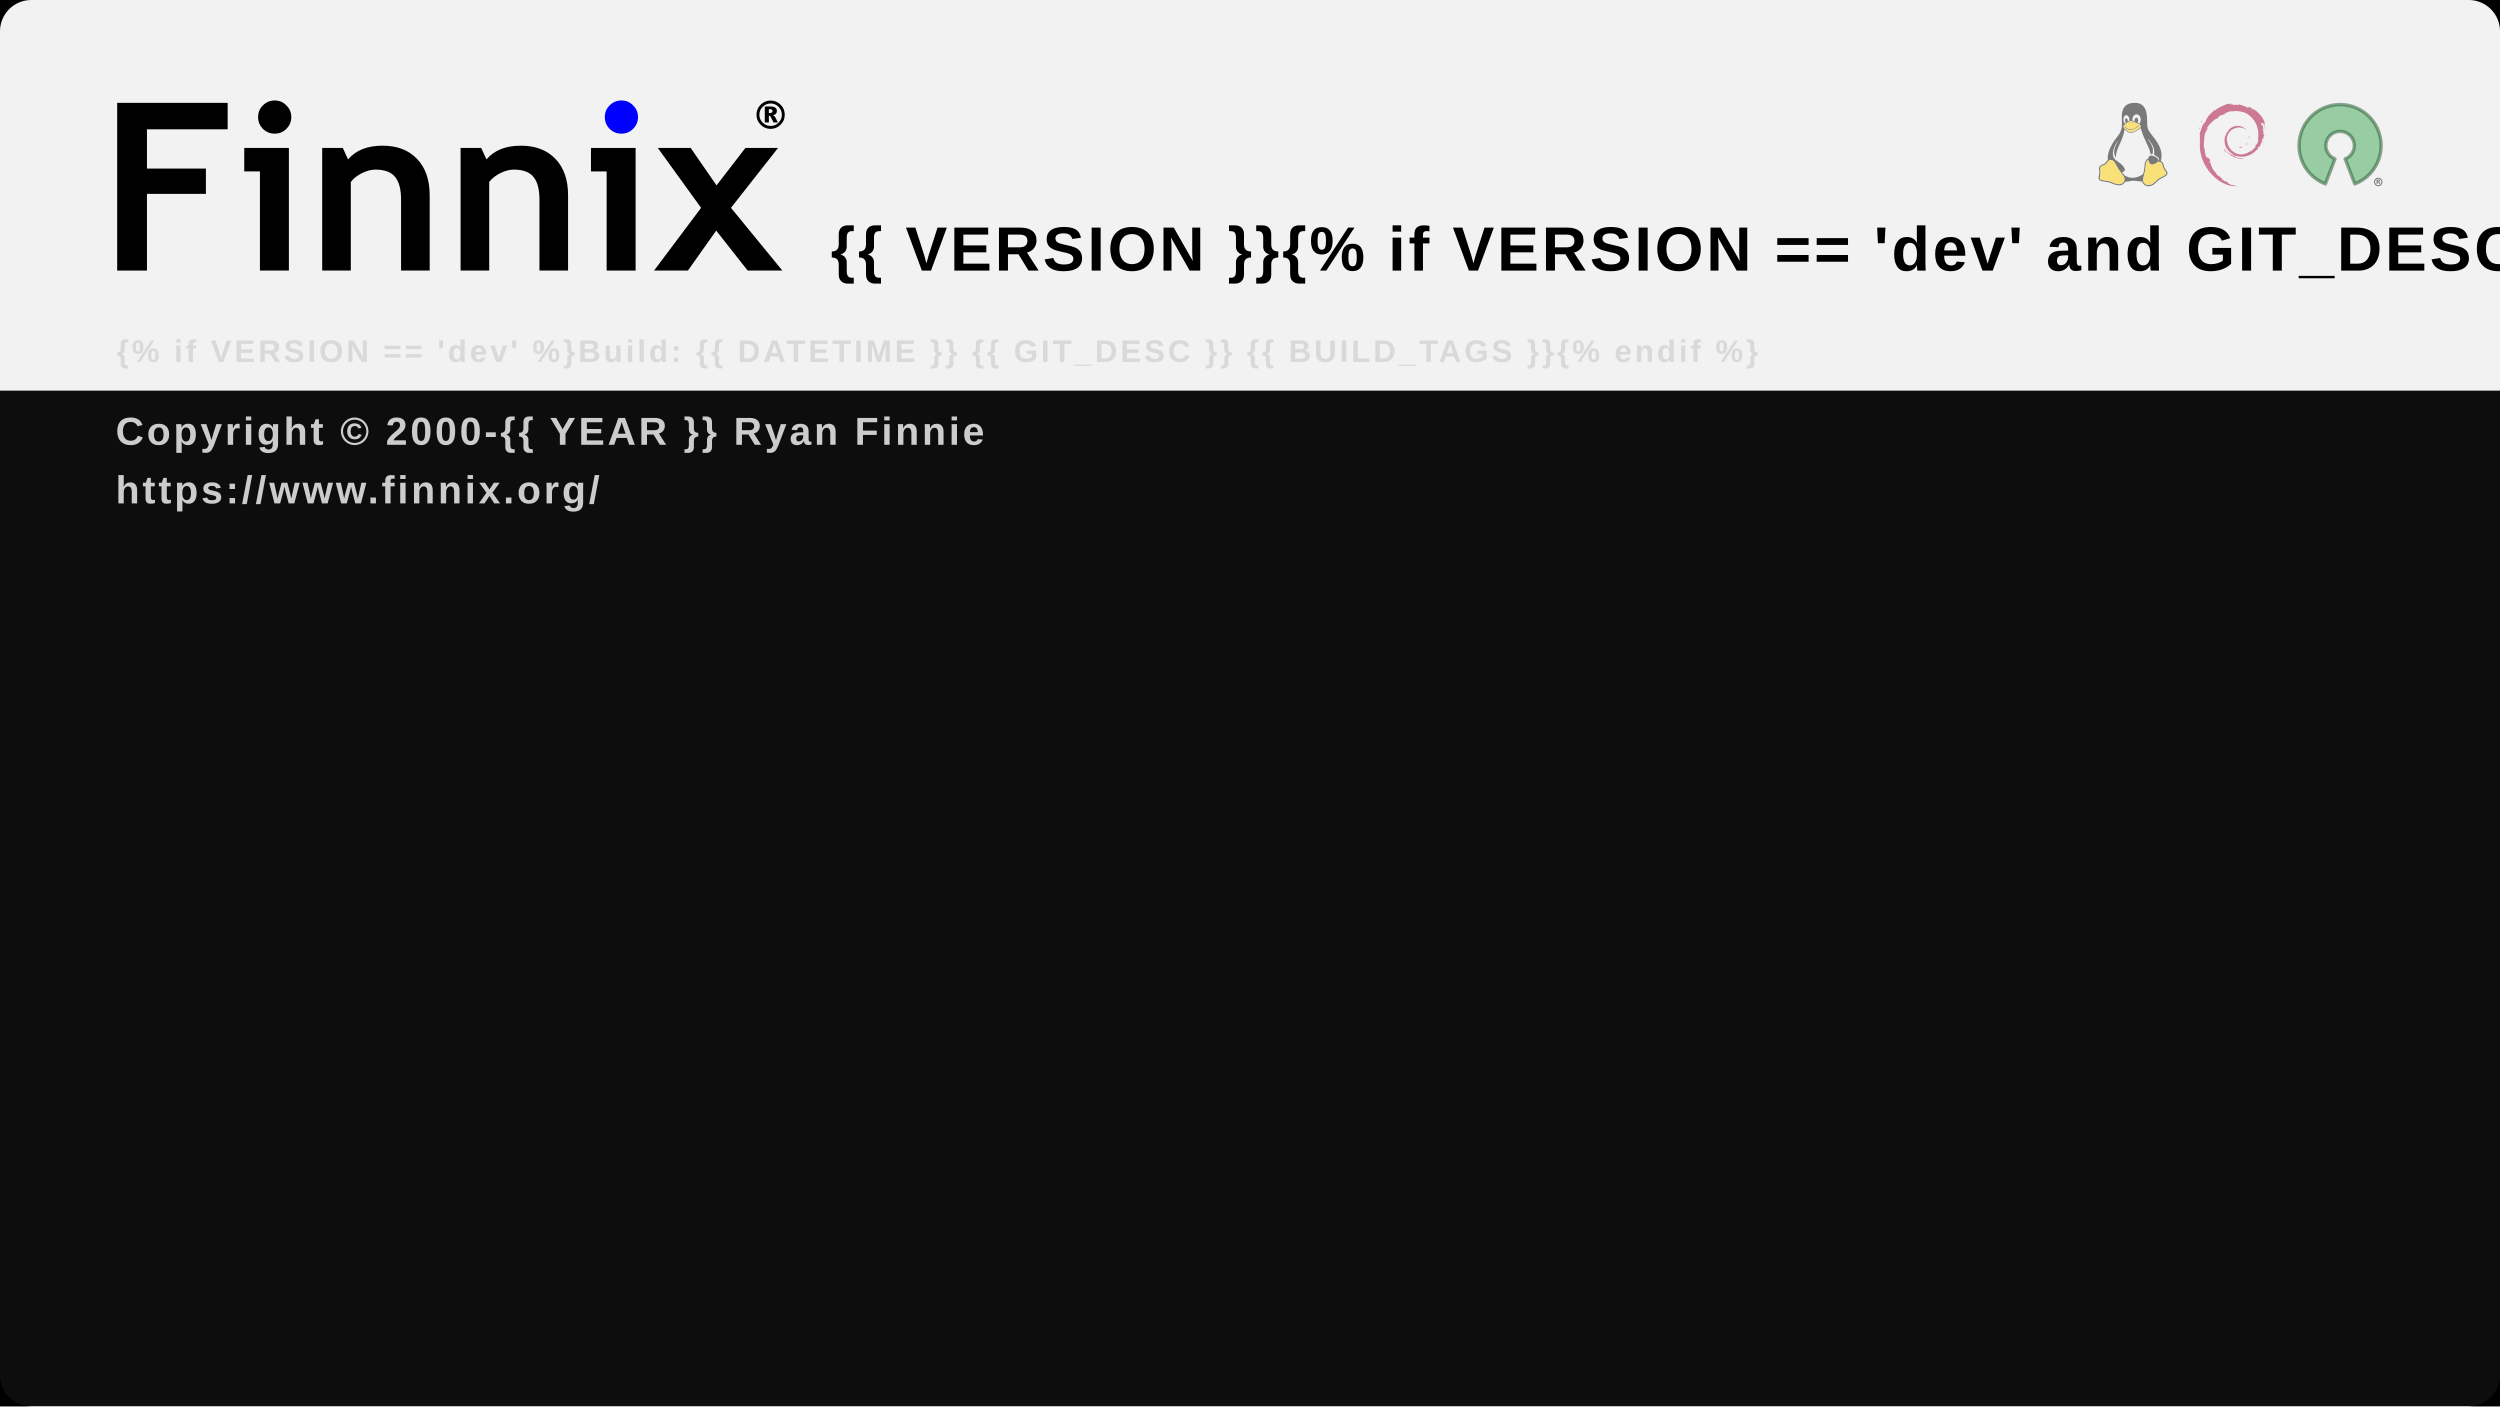
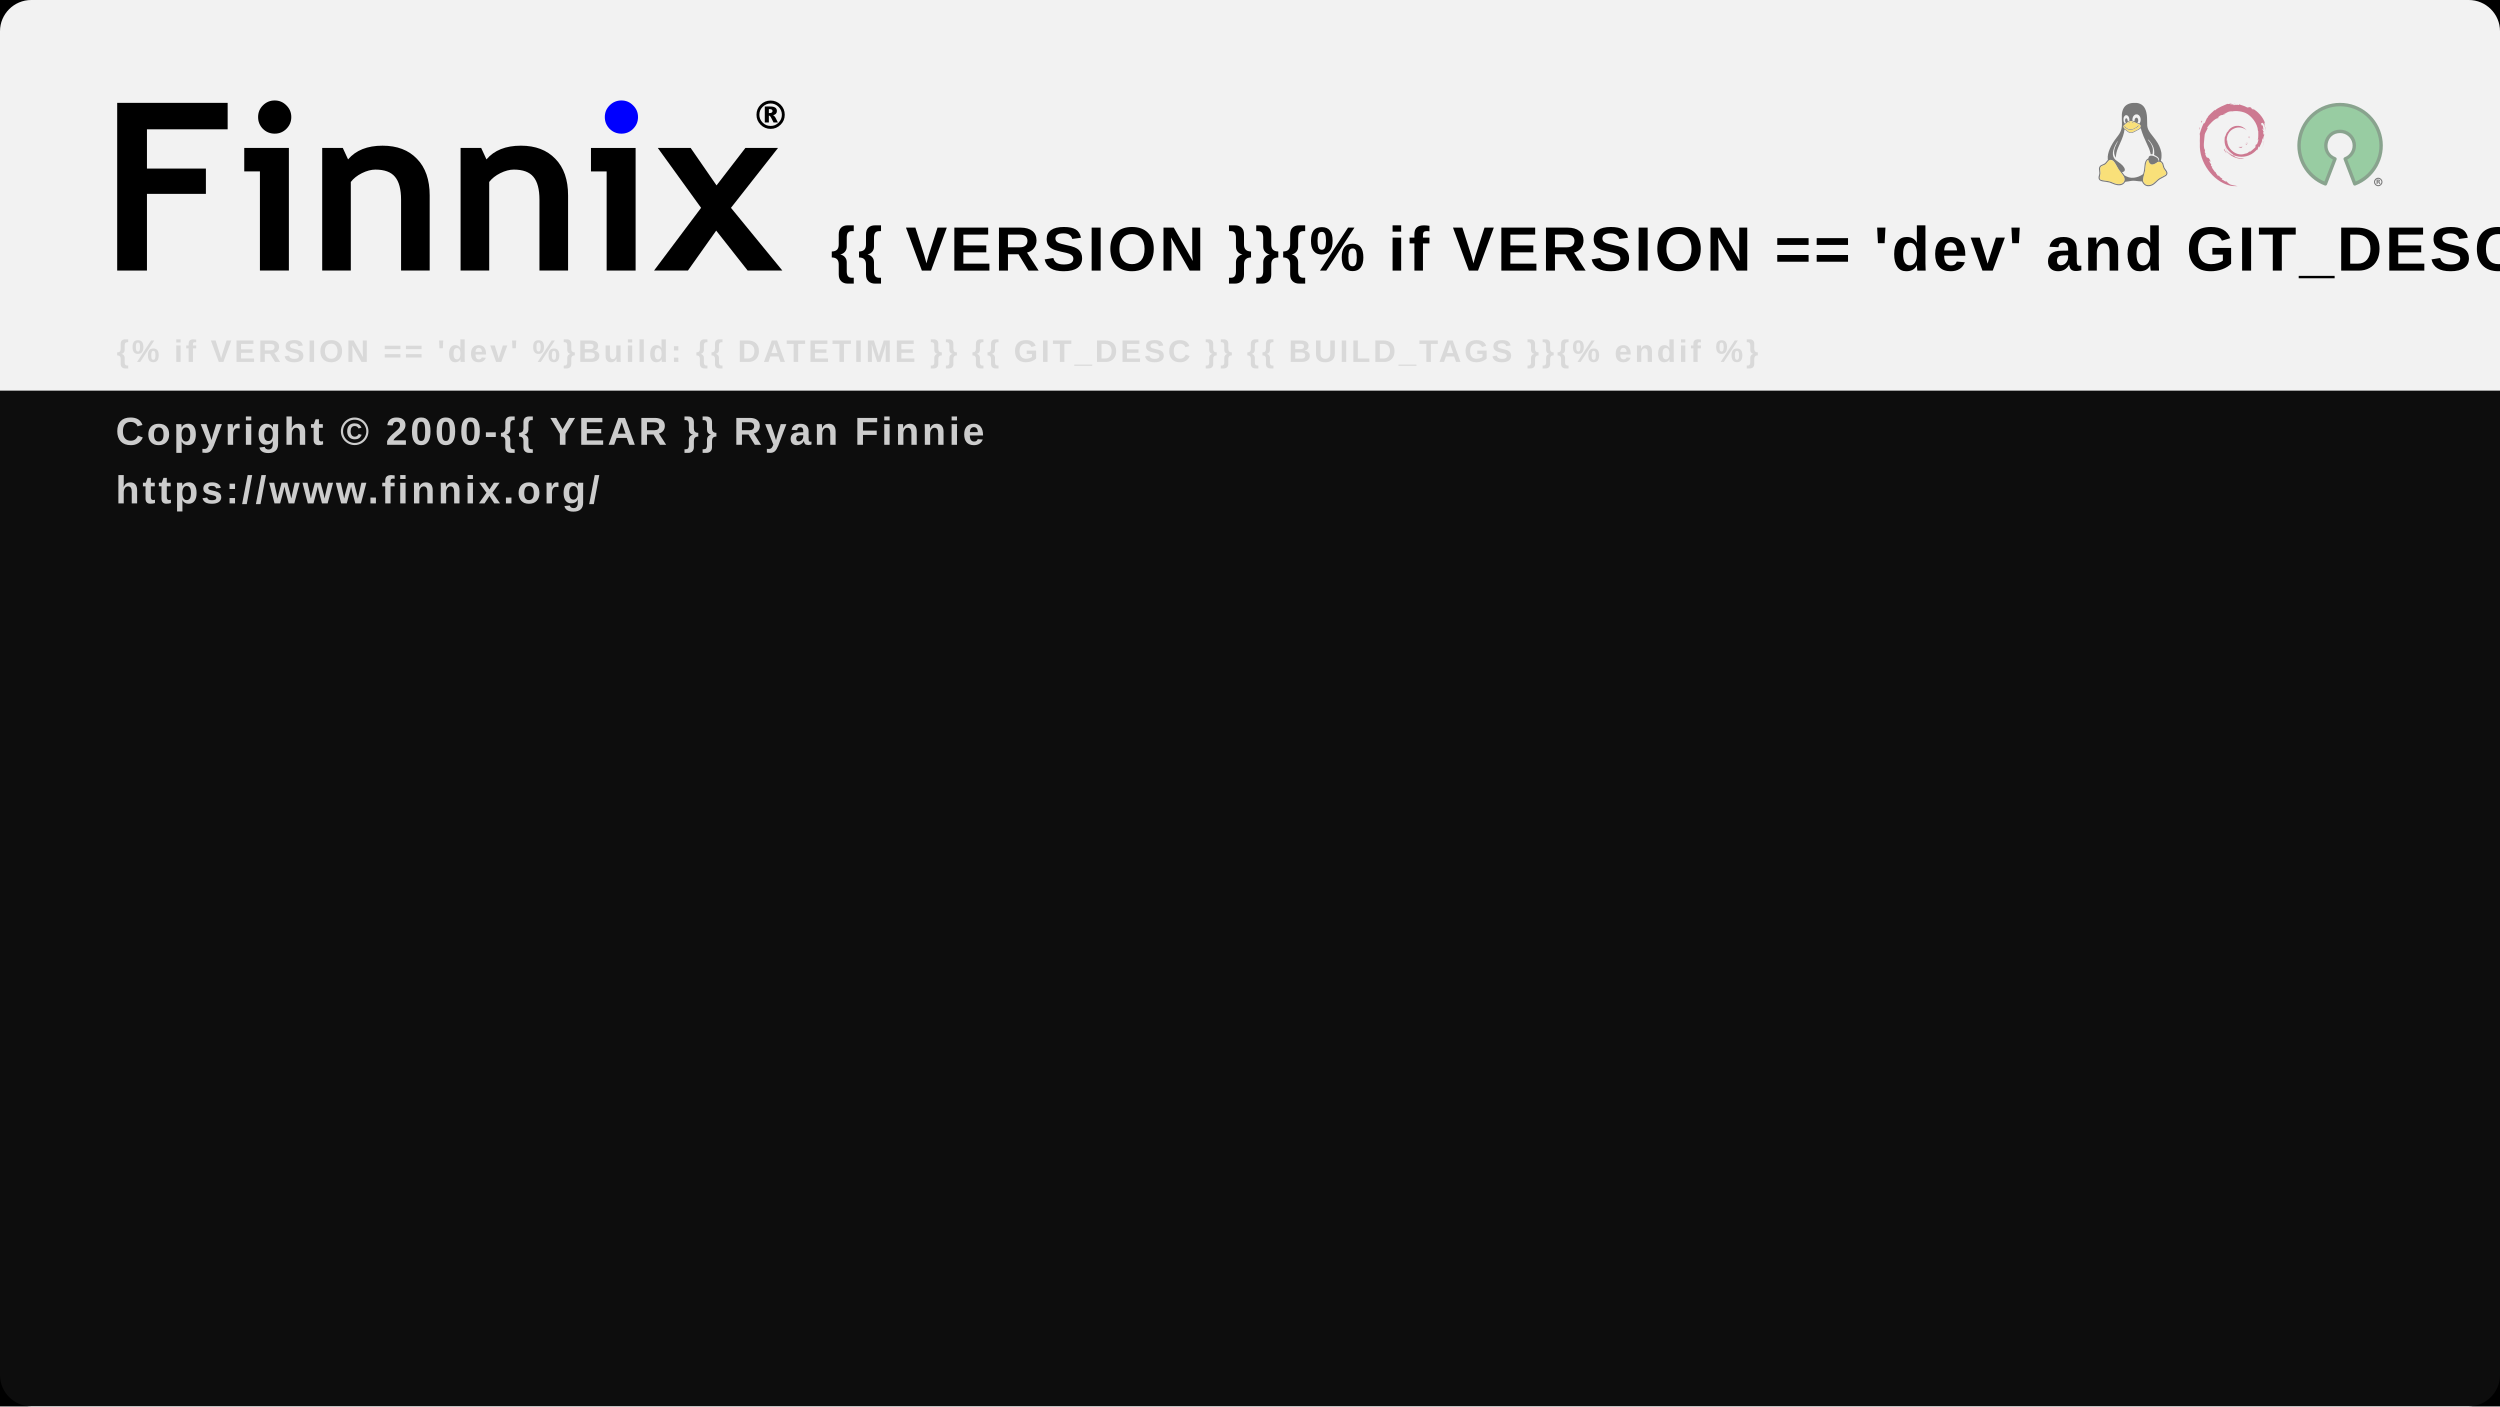
<svg xmlns="http://www.w3.org/2000/svg" width="1920" height="1080" id="svg3320" version="1.1">
  <defs id="defs58" />
  <g id="layer1" transform="translate(0,27.6378)">
    <g id="g862">
      <rect style="fill:#f2f2f2;fill-opacity:1;stroke:none;stroke-width:1.369" id="rect854" width="1920" height="300" x="0" y="-27.638" />
      <rect y="272.362" x="0" height="780" width="1920" id="rect3328" style="fill:#0d0d0d;fill-opacity:1;stroke:none;stroke-width:2.208" />
    </g>
    <g aria-label="TM" style="font-style:normal;font-variant:normal;font-weight:bold;font-stretch:normal;font-size:40px;line-height:1.25;font-family:'Trebuchet MS';-inkscape-font-specification:'Trebuchet MS Bold';letter-spacing:0px;word-spacing:0px;fill:#000000;fill-opacity:1;stroke:none" id="text850" transform="matrix(2.25,0,0,2.25,-1.5e-5,-1315.453)" />
    <text transform="scale(1.000001,0.9999985)" id="text3002" y="250.349" x="89.613" style="font-style:normal;font-variant:normal;font-weight:bold;font-stretch:normal;font-size:30px;line-height:0%;font-family:'Liberation Sans';-inkscape-font-specification:'Liberation Sans, Bold';font-variant-ligatures:normal;font-variant-caps:normal;font-variant-numeric:normal;font-feature-settings:normal;text-align:start;letter-spacing:0px;word-spacing:0px;writing-mode:lr-tb;text-anchor:start;fill:#d9d9d9;fill-opacity:1;stroke:none;stroke-width:2.25" xml:space="preserve">
      <tspan y="250.349" x="89.613" style="font-style:normal;font-variant:normal;font-weight:bold;font-stretch:normal;font-size:24px;line-height:120%;font-family:'Liberation Sans';-inkscape-font-specification:'Liberation Sans, Bold';font-variant-ligatures:normal;font-variant-caps:normal;font-variant-numeric:normal;font-feature-settings:normal;text-align:start;letter-spacing:2.25px;writing-mode:lr-tb;text-anchor:start;fill:#d9d9d9;fill-opacity:1;stroke-width:2.25" id="tspan871">{% if VERSION == 'dev' %}Build: {{ DATETIME }} {{ GIT_DESC }} {{ BUILD_TAGS }}{% endif %}</tspan>
    </text>
    <text transform="scale(1.000001,0.9999985)" id="text946" y="313.956" x="88.827" style="font-style:normal;font-variant:normal;font-weight:bold;font-stretch:normal;font-size:30px;line-height:0%;font-family:'Liberation Sans';-inkscape-font-specification:'Liberation Sans, Bold';font-variant-ligatures:normal;font-variant-caps:normal;font-variant-numeric:normal;font-feature-settings:normal;text-align:start;letter-spacing:0px;word-spacing:0px;writing-mode:lr-tb;text-anchor:start;fill:#cccccc;fill-opacity:1;stroke:none;stroke-width:2.25" xml:space="preserve">
      <tspan y="313.956" x="88.827" style="font-style:normal;font-variant:normal;font-weight:bold;font-stretch:normal;font-size:30px;line-height:150%;font-family:'Liberation Sans';-inkscape-font-specification:'Liberation Sans, Bold';font-variant-ligatures:normal;font-variant-caps:normal;font-variant-numeric:normal;font-feature-settings:normal;text-align:start;letter-spacing:2.25px;writing-mode:lr-tb;text-anchor:start;fill:#cccccc;fill-opacity:1;stroke-width:2.25" id="tspan944">Copyright © 2000-{{ YEAR }} Ryan Finnie</tspan>
      <tspan y="358.956" x="88.827" style="font-style:normal;font-variant:normal;font-weight:bold;font-stretch:normal;font-size:30px;line-height:150%;font-family:'Liberation Sans';-inkscape-font-specification:'Liberation Sans, Bold';font-variant-ligatures:normal;font-variant-caps:normal;font-variant-numeric:normal;font-feature-settings:normal;text-align:start;letter-spacing:2.25px;writing-mode:lr-tb;text-anchor:start;fill:#cccccc;fill-opacity:1;stroke-width:2.25" id="tspan956">https://www.finnix.org/</tspan>
    </text>
    <g id="g866">
      <path id="rect862" d="M 24,-27.638 H 0 V -3.638 A 24,24 0 0 1 24,-27.638 Z" style="fill:#000000;fill-opacity:1;stroke:none;stroke-width:0;stroke-miterlimit:4;stroke-dasharray:none;stroke-opacity:1" />
      <path style="fill:#000000;fill-opacity:1;stroke:none;stroke-width:0;stroke-miterlimit:4;stroke-dasharray:none;stroke-opacity:1" d="m 1896,-27.638 h 24 v 24 a 24,24 0 0 0 -24,-24 z" id="path868" />
      <path style="fill:#000000;fill-opacity:1;stroke:none;stroke-width:0;stroke-miterlimit:4;stroke-dasharray:none;stroke-opacity:1" d="M 24,1052.362 H 0 v -24 a 24,24 0 0 0 24,24 z" id="path860" />
      <path id="path862" d="m 1896,1052.362 h 24 v -24 a 24,24 0 0 1 -24,24 z" style="fill:#000000;fill-opacity:1;stroke:none;stroke-width:0;stroke-miterlimit:4;stroke-dasharray:none;stroke-opacity:1" />
    </g>
    <text transform="scale(1.000001,0.9999985)" id="text3002-3" y="180.203" x="638.015" style="font-style:normal;font-variant:normal;font-weight:bold;font-stretch:normal;font-size:48px;line-height:0%;font-family:'Liberation Sans';-inkscape-font-specification:'Liberation Sans, Bold';font-variant-ligatures:normal;font-variant-caps:normal;font-variant-numeric:normal;font-feature-settings:normal;text-align:start;letter-spacing:0px;word-spacing:0px;writing-mode:lr-tb;text-anchor:start;fill:#000000;fill-opacity:1;stroke:none;stroke-width:2.25" xml:space="preserve">
      <tspan y="180.203" x="638.015" style="font-style:normal;font-variant:normal;font-weight:bold;font-stretch:normal;font-size:48px;line-height:1;font-family:'Liberation Sans';-inkscape-font-specification:'Liberation Sans, Bold';font-variant-ligatures:normal;font-variant-caps:normal;font-variant-numeric:normal;font-feature-settings:normal;text-align:start;letter-spacing:2.25px;writing-mode:lr-tb;text-anchor:start;fill:#000000;stroke-width:2.25" id="tspan3066-5">{{ VERSION }}{% if VERSION == 'dev' and GIT_DESC %} {{ GIT_DESC }}{% endif %}</tspan>
    </text>
    <g id="g885" transform="translate(-2.551388,-3.55498)">
      <g id="g879">
        <path id="path840" style="font-style:normal;font-variant:normal;font-weight:bold;font-stretch:normal;font-size:80.018px;line-height:1.25;font-family:'Trebuchet MS';-inkscape-font-specification:'Trebuchet MS Bold';letter-spacing:0px;word-spacing:0px;fill:#000000;fill-opacity:1;stroke:none;stroke-width:4.501" d="m 115.408,75.225 v 30.153 h 45.274 v 19.428 h -45.274 v 58.9 H 92.551 V 54.917 H 177.385 V 75.225 Z" />
        <path id="path842" style="font-style:normal;font-variant:normal;font-weight:bold;font-stretch:normal;font-size:80.018px;line-height:1.25;font-family:'Trebuchet MS';-inkscape-font-specification:'Trebuchet MS Bold';letter-spacing:0px;word-spacing:0px;fill:#000000;fill-opacity:1;stroke:none;stroke-width:4.501" d="m 213.517,53.071 q 5.275,0 8.967,3.78 3.78,3.692 3.78,8.967 0,5.275 -3.78,9.055 -3.692,3.692 -8.967,3.692 -5.275,0 -9.055,-3.692 -3.692,-3.78 -3.692,-9.055 0,-5.275 3.692,-8.967 3.78,-3.78 9.055,-3.78 z M 202.176,183.707 V 107.576 H 190.132 V 89.554 h 34.285 v 94.153 z" />
        <path id="path844" style="font-style:normal;font-variant:normal;font-weight:bold;font-stretch:normal;font-size:80.018px;line-height:1.25;font-family:'Trebuchet MS';-inkscape-font-specification:'Trebuchet MS Bold';letter-spacing:0px;word-spacing:0px;fill:#000000;fill-opacity:1;stroke:none;stroke-width:4.501" d="m 310.57,183.707 v -54.417 q 0,-12.044 -4.659,-17.582 -4.571,-5.538 -15.033,-5.538 -4.835,0 -10.373,2.725 -5.45,2.725 -8.527,6.769 v 68.043 H 250 V 89.554 h 15.824 l 4.044,8.791 q 8.967,-10.549 26.461,-10.549 16.791,0 26.461,10.11 9.758,10.022 9.758,28.044 v 57.757 z" />
        <path id="path846" style="font-style:normal;font-variant:normal;font-weight:bold;font-stretch:normal;font-size:80.018px;line-height:1.25;font-family:'Trebuchet MS';-inkscape-font-specification:'Trebuchet MS Bold';letter-spacing:0px;word-spacing:0px;fill:#000000;fill-opacity:1;stroke:none;stroke-width:4.501" d="m 416.855,183.707 v -54.417 q 0,-12.044 -4.659,-17.582 -4.571,-5.538 -15.033,-5.538 -4.835,0 -10.373,2.725 -5.45,2.725 -8.527,6.769 v 68.043 H 356.284 V 89.554 h 15.824 l 4.044,8.791 q 8.967,-10.549 26.461,-10.549 16.791,0 26.461,10.11 9.758,10.022 9.758,28.044 v 57.757 z" />
        <path id="path882" d="m 479.799,53.071 q 5.275,0 8.967,3.78 3.78,3.692 3.78,8.967 0,5.275 -3.78,9.055 -3.692,3.692 -8.967,3.692 -5.275,0 -9.055,-3.692 -3.692,-3.78 -3.692,-9.055 0,-5.275 3.692,-8.967 3.78,-3.78 9.055,-3.78 z" style="font-style:normal;font-variant:normal;font-weight:bold;font-stretch:normal;font-size:80.018px;line-height:1.25;font-family:'Trebuchet MS';-inkscape-font-specification:'Trebuchet MS Bold';letter-spacing:0px;word-spacing:0px;fill:#0000ff;fill-opacity:1;stroke:none;stroke-width:4.501" />
        <path id="path848" d="M 468.458,183.707 V 107.576 H 456.414 V 89.554 h 34.285 v 94.153 z" style="font-style:normal;font-variant:normal;font-weight:bold;font-stretch:normal;font-size:80.018px;line-height:1.25;font-family:'Trebuchet MS';-inkscape-font-specification:'Trebuchet MS Bold';letter-spacing:0px;word-spacing:0px;fill:#000000;fill-opacity:1;stroke:none;stroke-width:4.501" />
        <path id="path850" style="font-style:normal;font-variant:normal;font-weight:bold;font-stretch:normal;font-size:80.018px;line-height:1.25;font-family:'Trebuchet MS';-inkscape-font-specification:'Trebuchet MS Bold';letter-spacing:0px;word-spacing:0px;fill:#000000;fill-opacity:1;stroke:none;stroke-width:4.501" d="m 576.764,183.707 -24.175,-30.681 -21.714,30.681 h -26.022 l 36.131,-48.175 -33.23,-45.977 h 25.23 l 19.868,28.747 22.154,-28.747 h 25.055 l -36.131,45.977 39.472,48.175 z" />
        <g transform="matrix(10.62992,0,0,10.62992,-332.6484,-127.6727)" id="text5173" style="font-style:normal;font-variant:normal;font-weight:bold;font-stretch:normal;font-size:2.822px;line-height:6.615px;font-family:'Trebuchet MS';-inkscape-font-specification:'Trebuchet MS Bold';letter-spacing:-0.767px;word-spacing:0px;fill:#000000;fill-opacity:1;stroke:none;stroke-width:0.265" aria-label="®">
          <path id="path872" style="fill:#000000;stroke-width:0.265" d="m 87.21,17.222 q -0.167,0 -0.31,0.061 -0.143,0.059 -0.263,0.179 -0.12,0.12 -0.181,0.263 -0.059,0.142 -0.059,0.31 0,0.167 0.059,0.31 0.061,0.142 0.181,0.262 0.119,0.119 0.262,0.178 0.145,0.059 0.311,0.059 0.169,0 0.311,-0.058 0.142,-0.059 0.262,-0.179 0.12,-0.12 0.179,-0.262 0.061,-0.143 0.061,-0.31 0,-0.168 -0.061,-0.31 -0.059,-0.143 -0.179,-0.263 -0.121,-0.121 -0.265,-0.181 -0.142,-0.059 -0.309,-0.059 z m -0.079,0.407 h -0.048 v 0.285 h 0.048 q 0.107,0 0.161,-0.036 0.055,-0.037 0.055,-0.109 0,-0.072 -0.054,-0.106 -0.052,-0.034 -0.163,-0.034 z m 0.051,-0.19 q 0.243,0 0.362,0.083 0.12,0.081 0.12,0.248 0,0.119 -0.073,0.196 -0.072,0.077 -0.204,0.101 0.057,0.03 0.105,0.085 0.05,0.055 0.09,0.135 l 0.153,0.305 h -0.316 l -0.147,-0.294 q -0.052,-0.107 -0.092,-0.152 -0.04,-0.045 -0.08,-0.045 h -0.017 v 0.491 h -0.294 v -1.152 z m 0.028,-0.429 q 0.209,0 0.39,0.076 0.182,0.076 0.332,0.226 0.15,0.15 0.225,0.331 0.074,0.181 0.074,0.393 0,0.209 -0.074,0.39 -0.074,0.179 -0.225,0.329 -0.15,0.15 -0.332,0.226 -0.181,0.076 -0.39,0.076 -0.209,0 -0.391,-0.076 -0.181,-0.076 -0.331,-0.226 -0.15,-0.15 -0.225,-0.329 -0.074,-0.181 -0.074,-0.39 0,-0.212 0.074,-0.393 0.074,-0.181 0.225,-0.331 0.15,-0.15 0.331,-0.226 0.182,-0.076 0.391,-0.076 z" />
        </g>
      </g>
    </g>
    <g id="g4099">
      <g transform="matrix(0.9914468,0,0,0.9914468,26.62089,-239.3771)" id="g2174">
-         <path style="text-anchor:middle;fill:#3fa652;fill-opacity:0.502;stroke:#21552a;stroke-width:2.649;stroke-linejoin:round;stroke-opacity:0.502;stroke-miterlimit:4;stroke-dasharray:none" d="m 1785.839,326.345 m 3.955,10.303 a 11.036,11.036 0 1 0 -7.91,0 l -7.434,19.37 a 31.783,31.783 0 1 1 22.777,0 z" id="path3773" />
+         <g id="g905">
+           <path transform="matrix(1.008627,0,0,1.008627,-26.85055,213.566)" id="path900" d="m 1796.922,80.676 c -8.368,0.009 -16.642,3.633 -22.355,9.74 -4.486,4.651 -7.364,10.761 -8.254,17.15 -0.364,2.512 -0.281,5.069 -0.114,7.593 0.797,7.033 4.026,13.774 9.1,18.723 2.729,2.737 6.021,4.892 9.555,6.437 0.718,0.152 1.223,-0.465 1.38,-1.096 2.137,-5.406 4.255,-10.822 6.287,-16.268 0.23,-0.893 -0.67,-1.423 -1.337,-1.763 -3.26,-1.988 -5.394,-5.738 -5.262,-9.578 0.024,-4.625 3.173,-9.153 7.644,-10.508 1.824,-0.605 3.807,-0.676 5.694,-0.377 3.901,0.709 7.289,3.618 8.569,7.372 0.689,1.797 0.673,3.774 0.453,5.658 -0.672,3.39 -2.959,6.381 -6.023,7.968 -0.681,0.428 -0.488,1.281 -0.174,1.881 2.081,5.391 4.117,10.8 6.244,16.173 0.354,0.695 1.236,0.648 1.809,0.277 7.591,-3.461 13.668,-10.084 16.44,-17.955 2.989,-8.373 2.11,-18.011 -2.325,-25.714 -4.37,-7.756 -12.229,-13.433 -20.972,-15.121 -2.092,-0.414 -4.227,-0.604 -6.359,-0.593 z" style="fill:#98cca2;fill-opacity:1;stroke:none;stroke-width:0.167;stroke-linecap:round;stroke-linejoin:round;stroke-miterlimit:4;stroke-dasharray:none;stroke-dashoffset:0;stroke-opacity:1" />
+           <path id="path3773" d="m 1785.84,293.25 c -15.948,0 -29.646,11.385 -32.553,27.064 -2.907,15.68 5.799,31.224 20.689,36.939 a 1.324,1.324 0 0 0 1.711,-0.762 l 7.434,-19.369 a 1.324,1.324 0 0 0 -0.762,-1.711 c -5.146,-1.976 -6.858,-6.587 -6.068,-10.836 0.79,-4.248 4.046,-7.938 9.549,-7.938 4.689,0 8.694,3.328 9.549,7.938 0.855,4.61 -1.691,9.155 -6.068,10.836 a 1.324,1.324 0 0 0 -0.762,1.711 l 7.434,19.369 a 1.324,1.324 0 0 0 1.711,0.762 c 14.89,-5.715 23.596,-21.259 20.689,-36.939 -2.906,-15.68 -16.604,-27.064 -32.553,-27.064 z m 0,2.648 c 14.69,0 27.27,10.457 29.947,24.898 2.595,13.998 -4.89,27.77 -17.838,33.4 l -6.527,-17.008 c 4.78,-2.474 7.57,-7.702 6.57,-13.096 -1.084,-5.849 -6.204,-10.104 -12.152,-10.104 -6.726,0 -11.163,4.782 -12.152,10.104 -0.918,4.939 1.251,10.389 6.572,13.094 l -6.529,17.01 c -12.948,-5.631 -20.435,-19.403 -17.84,-33.4 2.677,-14.441 15.26,-24.898 29.949,-24.898 z" style="color:#000000;font-style:normal;font-variant:normal;font-weight:normal;font-stretch:normal;font-size:medium;line-height:normal;font-family:sans-serif;font-variant-ligatures:normal;font-variant-position:normal;font-variant-caps:normal;font-variant-numeric:normal;font-variant-alternates:normal;font-feature-settings:normal;text-indent:0;text-align:start;text-decoration:none;text-decoration-line:none;text-decoration-style:solid;text-decoration-color:#000000;letter-spacing:normal;word-spacing:normal;text-transform:none;writing-mode:lr-tb;direction:ltr;text-orientation:mixed;dominant-baseline:auto;baseline-shift:baseline;text-anchor:middle;white-space:normal;shape-padding:0;clip-rule:nonzero;display:inline;overflow:visible;visibility:visible;opacity:1;isolation:auto;mix-blend-mode:normal;color-interpolation:sRGB;color-interpolation-filters:linearRGB;solid-color:#000000;solid-opacity:1;vector-effect:none;fill:#89a38e;fill-opacity:1;fill-rule:nonzero;stroke:none;stroke-width:2.649;stroke-linecap:butt;stroke-linejoin:round;stroke-miterlimit:4;stroke-dasharray:none;stroke-dashoffset:0;stroke-opacity:1;color-rendering:auto;image-rendering:auto;shape-rendering:auto;text-rendering:auto;enable-background:accumulate" />
+         </g>
        <ellipse ry="2.866" rx="2.871" cy="354.53" cx="1815.387" style="fill:none;stroke:#000000;stroke-width:0.811;stroke-miterlimit:4;stroke-dasharray:none;stroke-opacity:0.502" id="path3015" />
        <g id="text3793" style="font-style:normal;font-variant:normal;font-weight:bold;font-stretch:normal;font-size:4.31px;line-height:0%;font-family:OpenSymbol;-inkscape-font-specification:'OpenSymbol Bold';letter-spacing:0px;word-spacing:0px;fill:#000000;fill-opacity:1;stroke:none;stroke-width:0.359" aria-label="R">
          <path id="path2208" style="font-size:4.545px;line-height:1.25;fill:#000000;fill-opacity:0.502;stroke-width:0.359" d="m 1815.317,354.172 q 0.269,0 0.384,-0.1 0.118,-0.1 0.118,-0.328 0,-0.226 -0.118,-0.324 -0.115,-0.098 -0.384,-0.098 h -0.359 v 0.85 z m -0.359,0.59 v 1.254 h -0.855 v -3.314 h 1.305 q 0.655,0 0.959,0.22 0.306,0.22 0.306,0.695 0,0.328 -0.16,0.539 -0.158,0.211 -0.477,0.311 0.175,0.04 0.313,0.182 0.14,0.14 0.282,0.426 l 0.464,0.941 h -0.91 l -0.404,-0.823 q -0.122,-0.249 -0.249,-0.34 -0.124,-0.091 -0.333,-0.091 z" />
        </g>
      </g>
      <g style="fill:#a80030;fill-opacity:0.502" id="g2205">
        <path style="fill:#a80030;fill-opacity:0.502" d="m 51.986,57.297 c -1.797,0.025 0.34,0.926 2.686,1.287 0.648,-0.506 1.236,-1.018 1.76,-1.516 -1.461,0.358 -2.948,0.366 -4.446,0.229" id="path2260" transform="matrix(0.5901399,0,0,0.5901391,1688.993,51.3637)" />
        <path style="fill:#a80030;fill-opacity:0.502" d="m 61.631,54.893 c 1.07,-1.477 1.85,-3.094 2.125,-4.766 -0.24,1.192 -0.887,2.221 -1.496,3.307 -3.359,2.115 -0.316,-1.256 -0.002,-2.537 -3.612,4.546 -0.496,2.726 -0.627,3.996" id="path2262" transform="matrix(0.5901399,0,0,0.5901391,1688.993,51.3637)" />
        <path style="fill:#a80030;fill-opacity:0.502" d="m 65.191,45.629 c 0.217,-3.236 -0.637,-2.213 -0.924,-0.978 0.335,0.174 0.6,2.281 0.924,0.978" id="path2264" transform="matrix(0.5901399,0,0,0.5901391,1688.993,51.3637)" />
        <path style="fill:#a80030;fill-opacity:0.502" d="m 45.172,1.399 c 0.959,0.172 2.072,0.304 1.916,0.533 1.049,-0.23 1.287,-0.442 -1.916,-0.533" id="path2266" transform="matrix(0.5901399,0,0,0.5901391,1688.993,51.3637)" />
        <path style="fill:#a80030;fill-opacity:0.502" d="M 47.088,1.932 46.41,2.072 47.041,2.016 47.088,1.932" id="path2268" transform="matrix(0.5901399,0,0,0.5901391,1688.993,51.3637)" />
        <path style="fill:#a80030;fill-opacity:0.502" d="m 76.992,46.856 c 0.107,2.906 -0.85,4.316 -1.713,6.812 l -1.553,0.776 c -1.271,2.468 0.123,1.567 -0.787,3.53 -1.984,1.764 -6.021,5.52 -7.313,5.863 -0.943,-0.021 0.639,-1.113 0.846,-1.541 -2.656,1.824 -2.131,2.738 -6.193,3.846 L 60.16,65.878 C 50.142,70.591 36.226,61.251 36.409,48.507 c -0.107,0.809 -0.304,0.607 -0.526,0.934 -0.517,-6.557 3.028,-13.143 9.007,-15.832 5.848,-2.895 12.704,-1.707 16.893,2.197 -2.301,-3.014 -6.881,-6.209 -12.309,-5.91 -5.317,0.084 -10.291,3.463 -11.951,7.131 -2.724,1.715 -3.04,6.611 -4.227,7.507 -1.597,11.737 3.004,16.808 10.787,22.773 1.225,0.826 0.345,0.951 0.511,1.58 -2.586,-1.211 -4.954,-3.039 -6.901,-5.277 1.033,1.512 2.148,2.982 3.589,4.137 -2.438,-0.826 -5.695,-5.908 -6.646,-6.115 4.203,7.525 17.052,13.197 23.78,10.383 -3.113,0.115 -7.068,0.064 -10.566,-1.229 -1.469,-0.756 -3.467,-2.322 -3.11,-2.615 9.182,3.43 18.667,2.598 26.612,-3.771 2.021,-1.574 4.229,-4.252 4.867,-4.289 -0.961,1.445 0.164,0.695 -0.574,1.971 2.014,-3.248 -0.875,-1.322 2.082,-5.609 l 1.092,1.504 c -0.406,-2.696 3.348,-5.97 2.967,-10.234 0.861,-1.304 0.961,1.403 0.047,4.403 1.268,-3.328 0.334,-3.863 0.66,-6.609 0.352,0.923 0.814,1.904 1.051,2.878 -0.826,-3.216 0.848,-5.416 1.262,-7.285 -0.408,-0.181 -1.275,1.422 -1.473,-2.377 0.029,-1.65 0.459,-0.865 0.625,-1.271 -0.324,-0.186 -1.174,-1.451 -1.691,-3.877 0.375,-0.57 1.002,1.478 1.512,1.562 -0.328,-1.929 -0.893,-3.4 -0.916,-4.88 -1.49,-3.114 -0.527,0.415 -1.736,-1.337 -1.586,-4.947 1.316,-1.148 1.512,-3.396 2.404,3.483 3.775,8.881 4.404,11.117 -0.48,-2.726 -1.256,-5.367 -2.203,-7.922 0.73,0.307 -1.176,-5.609 0.949,-1.691 C 83.519,18.706 76.074,10.902 69.225,7.24 70.063,8.007 71.121,8.97 70.741,9.121 67.335,7.093 67.934,6.935 67.446,6.078 64.671,4.949 64.489,6.169 62.651,6.08 57.421,3.306 56.413,3.601 51.6,1.863 l 0.219,1.023 c -3.465,-1.154 -4.037,0.438 -7.782,0.004 -0.228,-0.178 1.2,-0.644 2.375,-0.815 -3.35,0.442 -3.193,-0.66 -6.471,0.122 0.808,-0.567 1.662,-0.942 2.524,-1.424 -2.732,0.166 -6.522,1.59 -5.352,0.295 -4.456,1.988 -12.37,4.779 -16.811,8.943 l -0.14,-0.933 c -2.035,2.443 -8.874,7.296 -9.419,10.46 l -0.544,0.127 c -1.059,1.793 -1.744,3.825 -2.584,5.67 -1.385,2.36 -2.03,0.908 -1.833,1.278 -2.724,5.523 -4.077,10.164 -5.246,13.97 0.833,1.245 0.02,7.495 0.335,12.497 -1.368,24.704 17.338,48.69 37.785,54.228 2.997,1.072 7.454,1.031 11.245,1.141 -4.473,-1.279 -5.051,-0.678 -9.408,-2.197 -3.143,-1.48 -3.832,-3.17 -6.058,-5.102 l 0.881,1.557 c -4.366,-1.545 -2.539,-1.912 -6.091,-3.037 l 0.941,-1.229 C 28.751,98.334 26.418,96.056 25.78,94.795 l -1.548,0.061 c -1.86,-2.295 -2.851,-3.949 -2.779,-5.23 l -0.5,0.891 c -0.567,-0.973 -6.843,-8.607 -3.587,-6.83 -0.605,-0.553 -1.409,-0.9 -2.281,-2.484 l 0.663,-0.758 c -1.567,-2.016 -2.884,-4.6 -2.784,-5.461 0.836,1.129 1.416,1.34 1.99,1.533 -3.957,-9.818 -4.179,-0.541 -7.176,-9.994 L 8.412,66.472 C 7.926,65.74 7.631,64.945 7.24,64.165 l 0.276,-2.75 C 4.667,58.121 6.719,47.409 7.13,41.534 7.415,39.145 9.508,36.602 11.1,32.614 l -0.97,-0.167 c 1.854,-3.234 10.586,-12.988 14.63,-12.486 1.959,-2.461 -0.389,-0.009 -0.772,-0.629 4.303,-4.453 5.656,-3.146 8.56,-3.947 3.132,-1.859 -2.688,0.725 -1.203,-0.709 5.414,-1.383 3.837,-3.144 10.9,-3.846 0.745,0.424 -1.729,0.655 -2.35,1.205 4.511,-2.207 14.275,-1.705 20.617,1.225 7.359,3.439 15.627,13.605 15.953,23.17 l 0.371,0.1 c -0.188,3.802 0.582,8.199 -0.752,12.238 l 0.908,-1.912" id="path2270" transform="matrix(0.5901399,0,0,0.5901391,1688.993,51.3637)" />
        <path style="fill:#a80030;fill-opacity:0.502" d="m 32.372,59.764 -0.252,1.26 c 1.181,1.604 2.118,3.342 3.626,4.596 -1.085,-2.118 -1.891,-2.993 -3.374,-5.856" id="path2272" transform="matrix(0.5901399,0,0,0.5901391,1688.993,51.3637)" />
        <path style="fill:#a80030;fill-opacity:0.502" d="m 35.164,59.654 c -0.625,-0.691 -0.995,-1.523 -1.409,-2.352 0.396,1.457 1.207,2.709 1.962,3.982 l -0.553,-1.63" id="path2274" transform="matrix(0.5901399,0,0,0.5901391,1688.993,51.3637)" />
        <path style="fill:#a80030;fill-opacity:0.502" d="m 84.568,48.916 -0.264,0.662 c -0.484,3.438 -1.529,6.84 -3.131,9.994 1.77,-3.328 2.915,-6.968 3.395,-10.656" id="path2276" transform="matrix(0.5901399,0,0,0.5901391,1688.993,51.3637)" />
        <path style="fill:#a80030;fill-opacity:0.502" d="M 45.527,0.537 C 46.742,0.092 48.514,0.293 49.803,0 48.123,0.141 46.451,0.225 44.8,0.438 l 0.727,0.099" id="path2278" transform="matrix(0.5901399,0,0,0.5901391,1688.993,51.3637)" />
        <path style="fill:#a80030;fill-opacity:0.502" d="m 2.872,23.219 c 0.28,2.592 -1.95,3.598 0.494,1.889 1.31,-2.951 -0.512,-0.815 -0.494,-1.889" id="path2280" transform="matrix(0.5901399,0,0,0.5901391,1688.993,51.3637)" />
        <path style="fill:#a80030;fill-opacity:0.502" d="M 0,35.215 C 0.563,33.487 0.665,32.449 0.88,31.449 -0.676,33.438 0.164,33.862 0,35.215" id="path2282" transform="matrix(0.5901399,0,0,0.5901391,1688.993,51.3637)" />
      </g>
      <g transform="matrix(0.4536297,0,0,0.4536297,1501.145,-6.241411)" id="g4006">
        <path style="fill:#000000;stroke-width:0.265;fill-opacity:0.502" d="m 325.496,267.89 c -3.022,-0.712 -6.127,-3.307 -7.508,-6.273 l -0.762,-1.637 -1.772,-0.003 c -0.975,-0.002 -3.177,-0.188 -4.895,-0.415 -7.848,-1.037 -9.061,-1.015 -16.196,0.292 -1.952,0.358 -3.979,0.65 -4.504,0.65 -0.821,0 -1.025,0.131 -1.457,0.932 -0.726,1.348 -2.855,3.238 -4.492,3.987 -4.419,2.023 -10.34,1.349 -17.596,-2.003 -3.277,-1.514 -4.839,-1.944 -9.149,-2.522 -7.586,-1.016 -8.452,-1.187 -10.131,-2.007 -3.429,-1.674 -4.222,-4.973 -2.44,-10.153 0.63,-1.83 0.656,-3.109 0.135,-6.491 -0.648,-4.202 -0.482,-5.62 0.895,-7.67 0.988,-1.471 2.413,-2.402 5.516,-3.605 2.789,-1.081 3.845,-1.871 5.434,-4.062 0.584,-0.805 1.476,-1.901 1.984,-2.435 l 0.922,-0.971 -0.184,-1.96 c -0.86,-9.178 4.809,-22.784 14.837,-35.611 4.815,-6.158 6.282,-8.582 7.601,-12.554 1.595,-4.801 1.81,-7.756 1.383,-18.977 -0.265,-6.964 -0.035,-9.906 1.076,-13.74 2.005,-6.918 6.248,-11.045 13.261,-12.9 2.249,-0.595 3.139,-0.684 7.071,-0.709 3.623,-0.023 4.858,0.068 6.35,0.466 8.545,2.282 13.036,8.535 14.563,20.274 0.255,1.961 0.433,5.963 0.488,10.999 0.085,7.713 0.105,7.977 0.802,10.298 1.285,4.281 3.097,7.24 8.748,14.287 7.177,8.952 10.7,14.836 12.974,21.67 1.491,4.482 1.849,6.679 1.837,11.271 -0.009,3.324 -0.122,4.544 -0.595,6.437 -0.689,2.753 -0.694,2.823 -0.216,2.823 0.71,0 2.991,2.347 3.554,3.656 0.305,0.71 0.855,2.561 1.222,4.113 0.794,3.361 1.038,3.868 3.125,6.488 2.984,3.747 3.658,6.397 2.242,8.814 -0.945,1.612 -2.191,2.491 -6.94,4.892 -5.694,2.88 -7.295,3.989 -10.583,7.337 -4.094,4.167 -6.963,6 -10.812,6.907 -1.787,0.421 -4.254,0.466 -5.789,0.104 z m 7.267,-2.562 c 2.776,-1.078 4.852,-2.597 8.361,-6.119 3.576,-3.588 4.544,-4.263 10.101,-7.042 6.249,-3.125 7.151,-3.9 7.138,-6.137 -0.008,-1.398 -0.705,-2.788 -2.578,-5.142 -2.103,-2.643 -2.565,-3.599 -3.355,-6.943 -0.82,-3.47 -1.27,-4.562 -2.335,-5.662 -1.521,-1.572 -5.651,-2.248 -6.694,-1.096 -1.791,1.979 -6.551,4.219 -8.939,4.207 -3.066,-0.016 -5.69,-2.924 -6.38,-7.072 -0.103,-0.618 -0.255,-1.124 -0.337,-1.124 -0.533,0 -1.945,1.512 -2.634,2.82 -1.073,2.039 -1.594,4.271 -1.937,8.293 -0.644,7.572 -0.772,8.342 -2.217,13.396 -2.178,7.619 -2.45,10.473 -1.255,13.175 0.608,1.374 2.351,3.344 3.693,4.174 2.395,1.48 5.988,1.586 9.366,0.274 z m -52.171,-0.858 c 4.494,-0.852 7.163,-3.841 7.204,-8.068 0.029,-2.92 -1.362,-5.453 -6.682,-12.171 -3.05,-3.852 -3.658,-4.817 -7.568,-12.014 -3.499,-6.441 -5.91,-8.747 -9.154,-8.753 -2.331,-0.005 -3.324,0.703 -6.125,4.363 -2.513,3.284 -3.11,3.725 -6.859,5.062 -2.609,0.931 -3.527,1.538 -4.286,2.832 -0.916,1.563 -1.035,2.83 -0.56,5.977 0.57,3.775 0.526,5.191 -0.245,7.85 -0.375,1.294 -0.661,2.963 -0.661,3.854 0,3.544 1.339,4.294 9.393,5.266 6.01,0.725 8.297,1.296 11.982,2.989 5.845,2.686 9.851,3.516 13.561,2.813 z m 24.411,-10.975 c 4.344,-0.655 9.078,-2.495 12.646,-4.917 l 1.482,-1.005 0.708,-2.551 c 0.809,-2.916 1.091,-4.83 1.482,-10.051 0.342,-4.57 0.802,-6.797 1.891,-9.16 0.892,-1.934 2.438,-3.61 4.035,-4.371 0.738,-0.352 0.923,-0.61 1.035,-1.445 0.571,-4.255 5.242,-4.903 11.698,-1.623 3.502,1.779 4.892,3.282 4.894,5.288 8e-4,1.023 0.061,1.124 0.662,1.124 0.628,0 0.661,-0.076 0.661,-1.498 0,-2.726 -1.823,-4.746 -6.417,-7.111 l -1.96,-1.009 0.121,-3.355 c 0.175,-4.856 -0.6,-8.426 -2.787,-12.824 -1.911,-3.844 -6.588,-9.922 -7.635,-9.922 -0.666,0 -0.4,0.488 1.258,2.31 2.894,3.179 4.907,6.781 6.209,11.105 0.577,1.918 0.706,2.888 0.729,5.503 0.033,3.616 -0.572,6.398 -1.328,6.108 -0.222,-0.085 -0.856,-0.155 -1.407,-0.155 h -1.002 l -0.721,-2.977 c -1.098,-4.531 -2.536,-8.187 -5.96,-15.147 -4.092,-8.32 -7.24,-16.14 -9.277,-23.051 -0.467,-1.583 -0.882,-2.918 -0.924,-2.966 -0.041,-0.048 -0.587,0.409 -1.213,1.017 -1.123,1.09 -2.867,2.116 -4.709,2.771 -0.52,0.185 -1.942,0.943 -3.16,1.684 -3.329,2.027 -4.774,2.515 -7.461,2.523 -2.71,0.008 -4.271,-0.629 -6.596,-2.69 -0.8,-0.71 -2.11,-1.729 -2.91,-2.267 l -1.455,-0.977 -0.069,0.733 c -0.573,6.111 -2.973,13.344 -8.149,24.562 -4.207,9.118 -5.37,12.722 -6.182,19.165 l -0.45,3.572 -0.979,-1.984 c -1.681,-3.408 -2.13,-6.996 -1.391,-11.113 0.54,-3.004 1.492,-5.559 3.841,-10.299 1.997,-4.03 2.48,-5.291 1.888,-4.925 -0.136,0.084 -1.023,1.49 -1.972,3.124 -7.413,12.768 -8.176,22.05 -2.329,28.301 0.648,0.693 2.681,2.26 4.516,3.483 7.209,4.802 11.315,9.387 11.841,13.221 0.3,2.189 -1.118,3.901 -3.554,4.291 -0.612,0.098 -1.112,0.217 -1.112,0.265 0,0.138 3.65,4.955 4.14,5.464 0.697,0.723 5.084,2.779 6.924,3.243 3.832,0.968 6.621,1.111 10.448,0.534 z m -3.538,-77.103 c 0.889,-0.277 2.715,-1.164 4.058,-1.971 1.343,-0.807 3.13,-1.722 3.972,-2.033 1.748,-0.645 3.355,-1.796 4.509,-3.23 0.599,-0.744 0.825,-1.338 0.913,-2.393 0.102,-1.235 0.029,-1.508 -0.607,-2.263 -0.831,-0.988 -1.988,-1.626 -4.693,-2.59 -1.054,-0.375 -2.988,-1.251 -4.297,-1.946 -3.417,-1.814 -4.807,-2.21 -7.243,-2.064 -2.418,0.145 -4.2,0.953 -6.229,2.825 -0.74,0.682 -2.059,1.759 -2.932,2.393 -3.246,2.357 -3.739,3.234 -2.918,5.2 0.542,1.297 1.456,2.259 3.315,3.488 0.8,0.529 2.34,1.714 3.421,2.634 2.888,2.456 5.345,3.005 8.732,1.951 z m -6.2,-3.833 c -0.728,-0.177 -2.069,-0.721 -2.981,-1.207 -2.09,-1.115 -5.089,-3.892 -5.089,-4.712 0,-0.822 0.669,-0.748 1.208,0.135 0.7,1.147 3.237,3.182 5.124,4.111 3.259,1.605 7.078,1.191 11.542,-1.251 2.067,-1.13 5.181,-3.41 5.609,-4.105 0.412,-0.669 1.122,-0.71 1.122,-0.064 0,1.565 -7.3,6.086 -11.377,7.047 -2.022,0.476 -3.344,0.488 -5.159,0.046 z m -0.845,-11.445 c -0.229,-0.596 0.654,-1.195 1.618,-1.098 1.129,0.114 1.102,0.569 -0.064,1.083 -1.258,0.555 -1.347,0.556 -1.554,0.015 z m 6.6,-0.023 c -1.014,-0.508 -1.132,-1.129 -0.216,-1.129 1.093,0 2.049,0.485 1.952,0.99 -0.118,0.615 -0.695,0.661 -1.736,0.139 z m -11.037,-0.086 c 0.087,-0.14 -0.082,-0.559 -0.374,-0.93 -0.848,-1.079 -1.253,-3.357 -0.858,-4.833 0.407,-1.523 0.963,-2.16 1.884,-2.16 1.211,0 2.124,1.441 2.361,3.725 l 0.153,1.476 1.423,-0.625 1.423,-0.625 -0.121,-2.09 c -0.239,-4.126 -2.487,-7.151 -5.315,-7.151 -1.224,0 -1.414,0.093 -2.58,1.259 -1.667,1.667 -2.191,3.388 -2.061,6.765 0.076,1.973 0.232,2.722 0.831,4.007 0.405,0.869 0.926,1.789 1.156,2.044 0.399,0.441 0.456,0.437 1.17,-0.071 0.413,-0.294 0.822,-0.649 0.908,-0.79 z m 23.937,-0.609 c 2.475,-5.028 0.763,-11.456 -3.603,-13.528 -1.207,-0.573 -3.605,-0.514 -4.845,0.118 -2.575,1.313 -4.282,4.303 -4.467,7.822 l -0.113,2.148 1.756,0.576 c 0.966,0.317 1.813,0.576 1.883,0.576 0.07,0 0.127,-0.455 0.127,-1.01 0,-4.031 2.937,-6.489 4.978,-4.165 1.529,1.741 1.664,5.458 0.253,6.96 -0.307,0.327 -0.472,0.681 -0.365,0.787 0.187,0.187 3.021,1.34 3.386,1.378 0.1,0.01 0.554,-0.738 1.01,-1.663 z" id="path3979" />
        <path style="fill:#ffcd00;fill-opacity:0.502;stroke:#000000;stroke-width:0;stroke-miterlimit:4;stroke-dasharray:none;stroke-opacity:1" d="m 1036.46,998.018 c -4.714,-1.093 -15.461,-4.89 -23.883,-8.438 -16.555,-6.975 -27.065,-9.61 -52.546,-13.173 -30.683,-4.29 -33.842,-7.837 -28.57,-32.073 2.868,-13.184 2.969,-15.381 1.36,-29.616 -2.621,-23.186 -0.252,-27.029 21.892,-35.516 8.118,-3.111 10.886,-5.122 17.143,-12.454 4.104,-4.809 10.187,-11.574 13.518,-15.033 6.005,-6.237 6.126,-6.284 14.363,-5.689 14.019,1.014 20.738,8.297 39.717,43.048 4.64,8.495 15.643,25.116 24.451,36.934 17.538,23.53 21.868,31.172 22.913,40.437 1.353,12.006 -6.131,24.444 -17.819,29.614 -8.065,3.568 -21.98,4.405 -32.538,1.959 z" id="path3996" transform="scale(0.2645833)" />
        <path style="fill:#ffcd00;fill-opacity:0.502;stroke:#000000;stroke-width:0;stroke-miterlimit:4;stroke-dasharray:none;stroke-opacity:1" d="m 1227.916,1003.488 c -6.949,-2.544 -14.273,-9.364 -18.259,-17.003 -4.573,-8.763 -3.726,-20.061 3.692,-49.286 4.423,-17.424 6.872,-30.809 8.083,-44.168 2.5,-27.579 5.998,-39.021 14.2,-46.444 2.76,-2.498 2.86,-2.457 3.734,1.523 2.811,12.802 8.58,21.184 17.205,24.999 5.16,2.282 7.187,2.478 12.75,1.232 7.925,-1.776 21.474,-8.422 27.49,-13.484 5.267,-4.432 11.506,-4.698 19.977,-0.853 7.418,3.368 10.86,8.77 14.044,22.047 3.382,14.101 4.817,17.181 13.874,29.779 9.103,12.662 10.728,17.637 7.686,23.521 -2.137,4.132 -6.264,6.781 -33.709,21.631 -11.348,6.141 -18.189,11.165 -28.571,20.983 -16.739,15.829 -24.176,21.034 -35.51,24.852 -10.124,3.41 -18.615,3.624 -26.685,0.67 z" id="path3998" transform="scale(0.2645833)" />
        <path style="fill:#ffcd00;fill-opacity:0.502;stroke:#000000;stroke-width:0;stroke-miterlimit:4;stroke-dasharray:none;stroke-opacity:1" d="m 1116.46,664.968 c -2.357,-1.192 -10.393,-6.82 -17.857,-12.507 -14.046,-10.701 -19.658,-18.16 -17.88,-23.762 0.994,-3.132 25.913,-23.898 33.687,-28.074 3.441,-1.848 7.894,-2.632 14.907,-2.623 8.839,0.011 11.327,0.683 21.429,5.794 6.286,3.18 15.286,7.276 20,9.102 10.147,3.93 17.311,8.903 18.578,12.896 1.444,4.549 -1.876,12.3 -7.315,17.075 -2.745,2.41 -14.033,8.871 -25.085,14.357 -17.782,8.827 -21.02,9.972 -28.136,9.943 -4.423,-0.018 -9.971,-1.008 -12.328,-2.2 z m 20.057,-12.84 c 16.14,-4.198 42.086,-20.506 42.086,-26.452 0,-1.519 -0.279,-2.761 -0.62,-2.761 -0.341,0 -5.323,3.539 -11.072,7.865 -29.759,22.396 -50.757,23.414 -71.833,3.481 -8.152,-7.71 -12.934,-8.539 -8.324,-1.442 5.268,8.11 16.328,15.746 28.277,19.525 7.691,2.433 11.448,2.395 21.486,-0.217 z m -17.797,-42.846 c 4.69,-2.425 4.369,-4.939 -0.63,-4.939 -3.918,0 -6.67,2.52 -5.651,5.174 0.943,2.456 1.088,2.451 6.282,-0.235 z m 25.117,-2.7 c -1.111,-2.896 -9.52,-3.086 -9.52,-0.215 0,2.391 7.294,5.277 9.118,3.608 0.694,-0.635 0.875,-2.161 0.402,-3.393 z" id="path4000" transform="scale(0.2645833)" />
      </g>
    </g>
  </g>
</svg>
